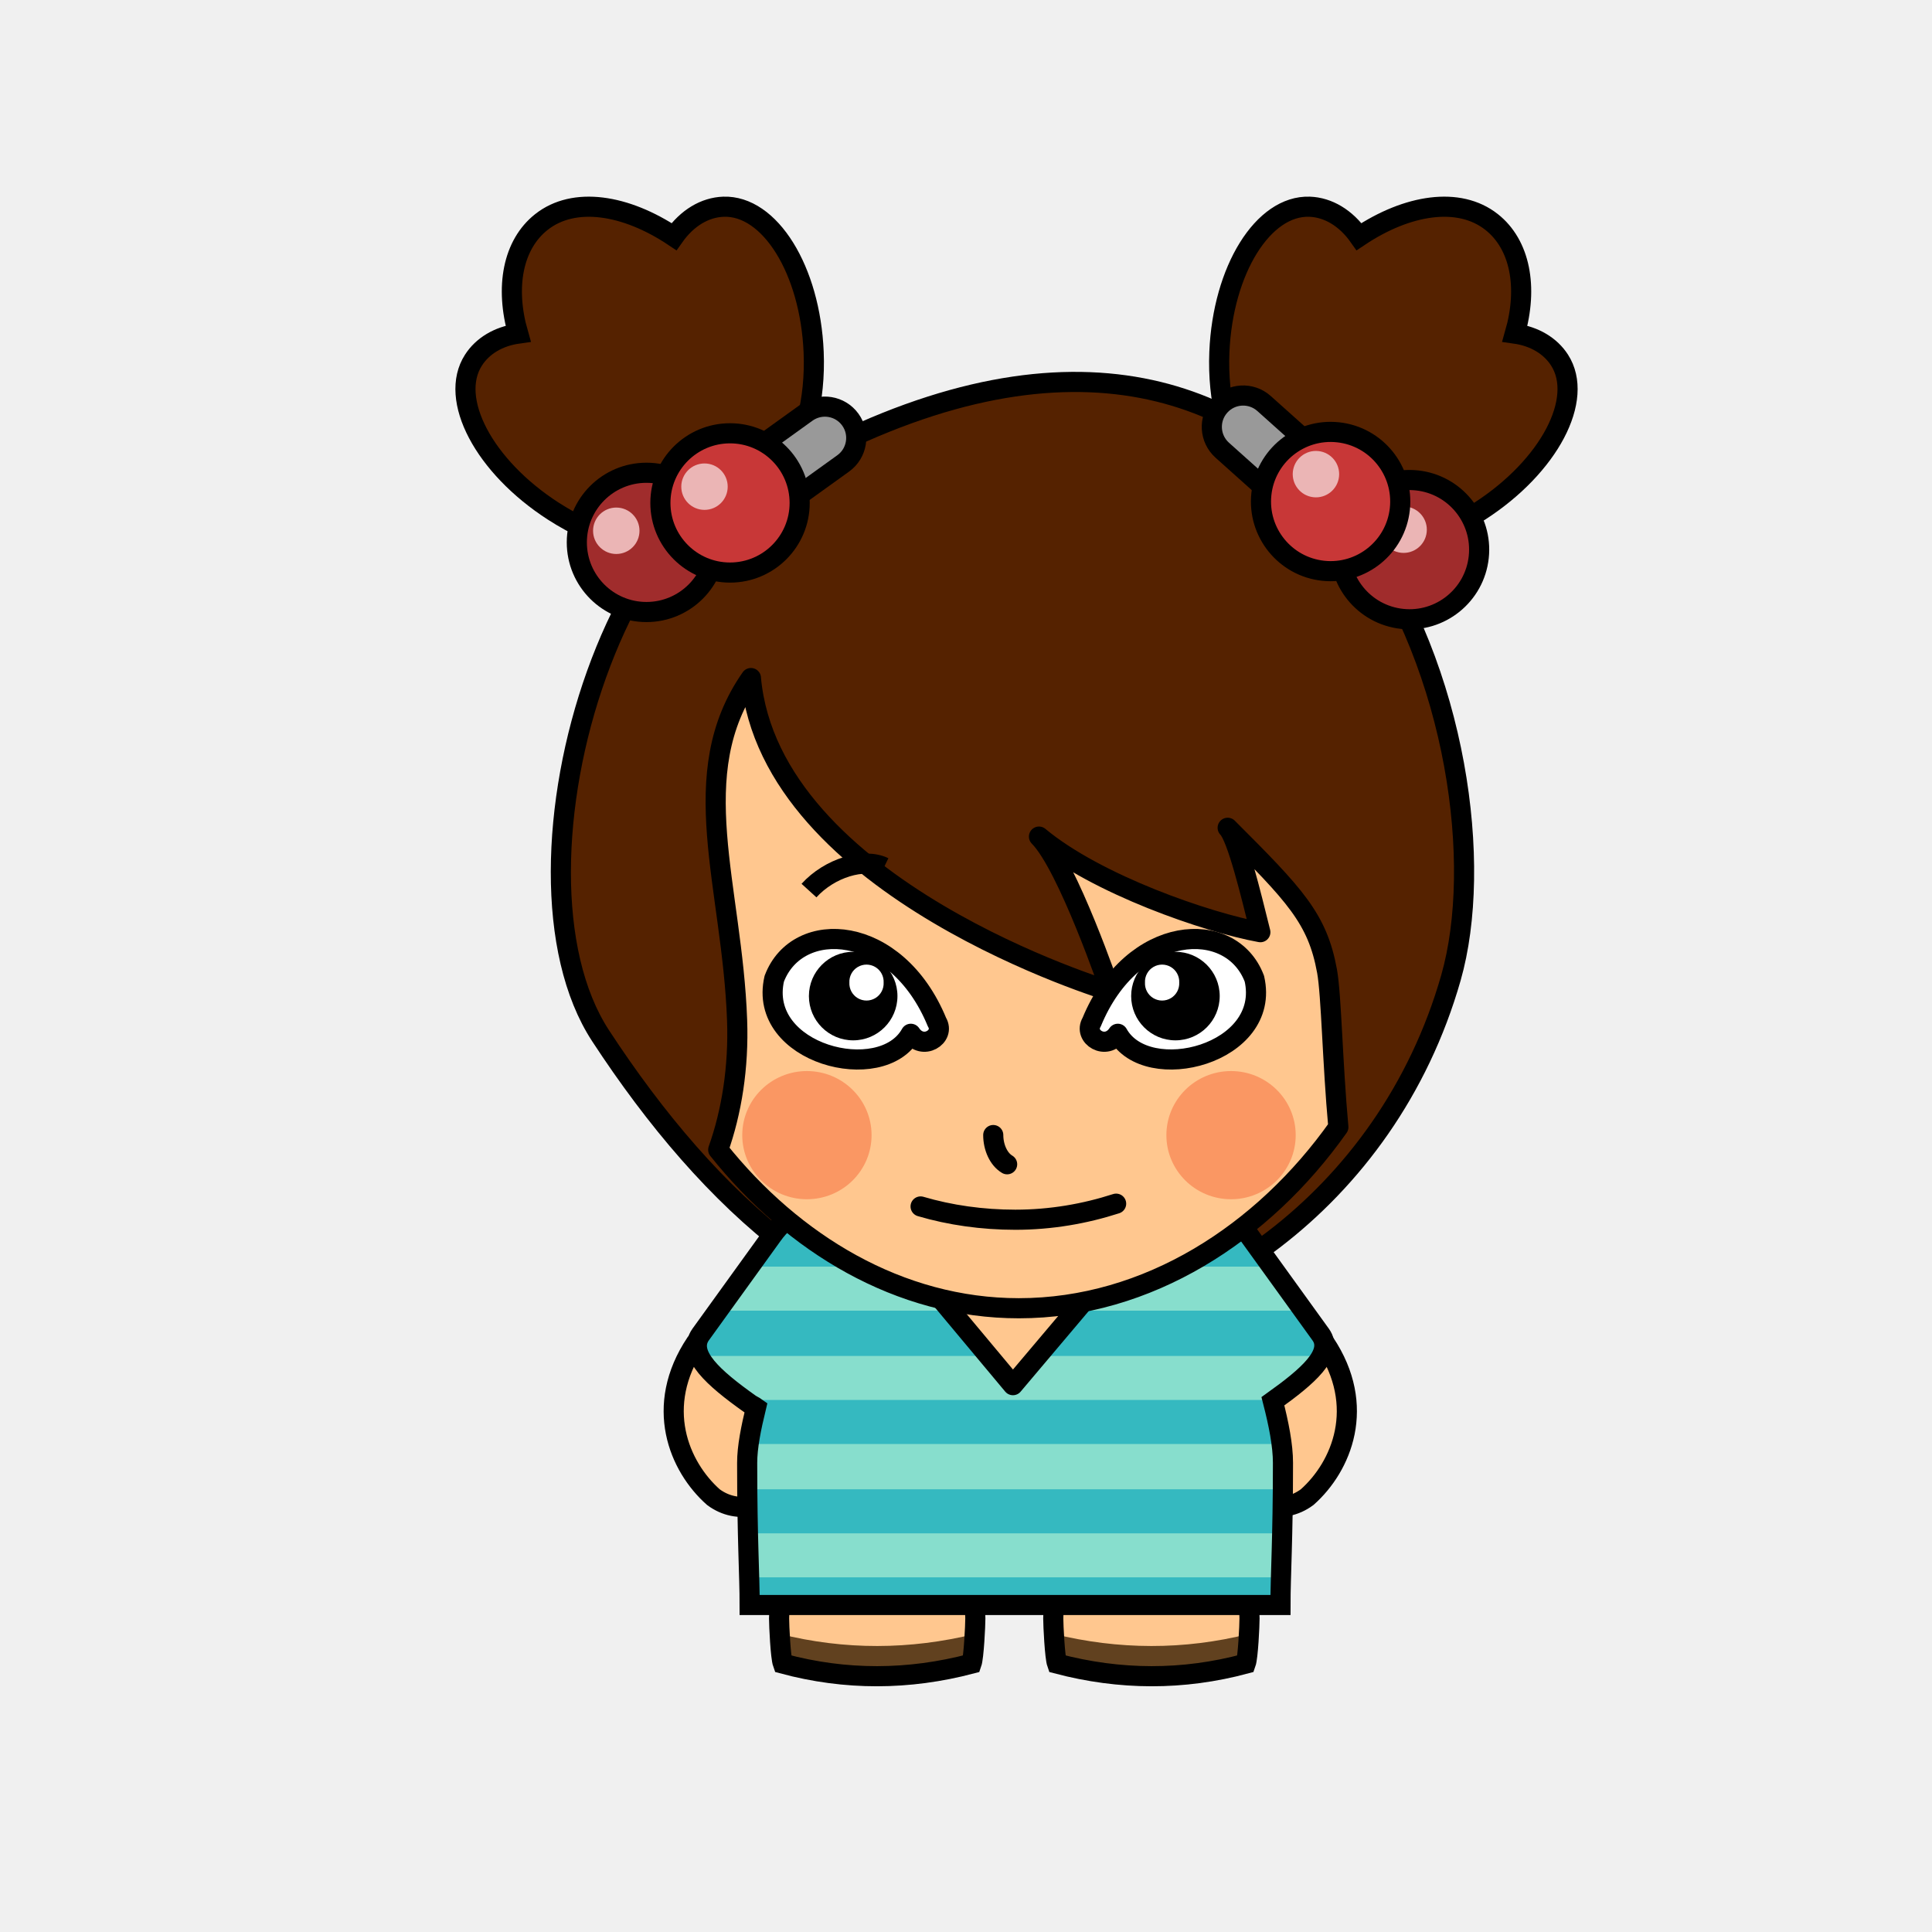
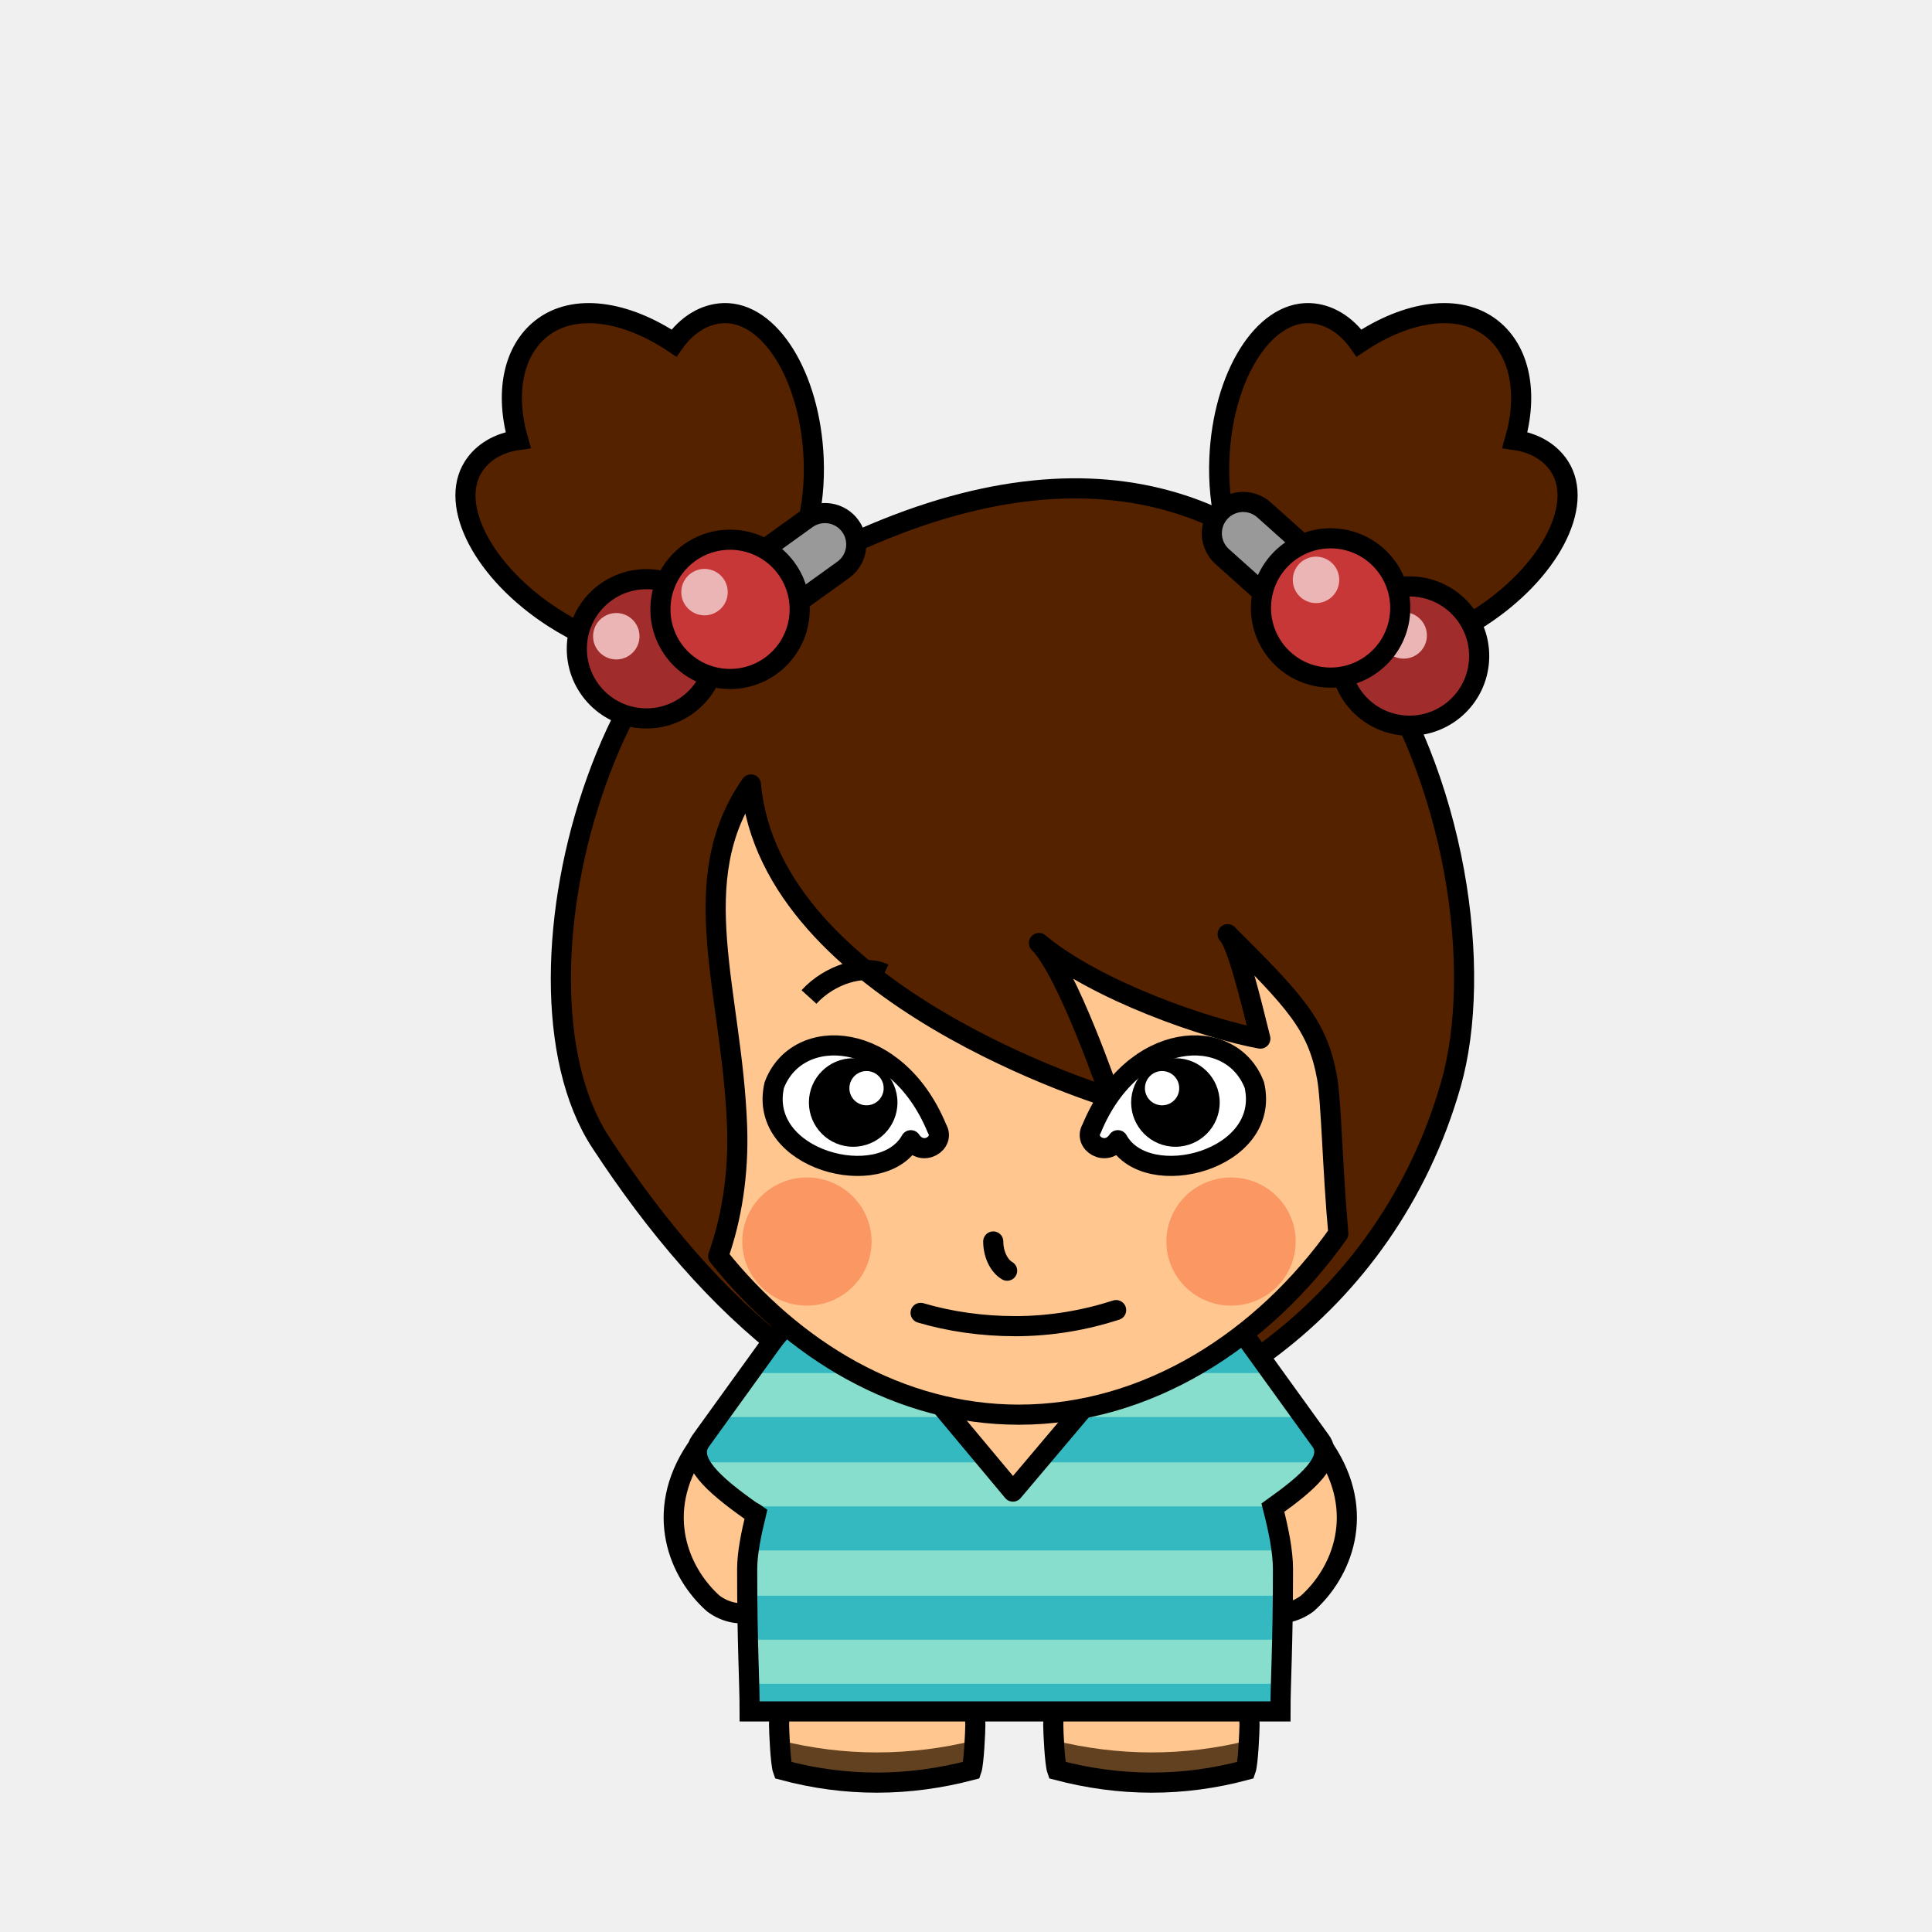
- <svg xmlns="http://www.w3.org/2000/svg" version="1.0" width="100%" height="100%" viewBox="0 0 48 48" id="svg2383">
+ <svg xmlns="http://www.w3.org/2000/svg" id="svg2383" viewBox="0 0 48 48" height="100%" width="100%" version="1.0">
  <defs id="defs2385" />
-   <path d="m 20.844,11.009 c -5.442,-0.16 -8.643,10.563 -5.922,14.725 2.721,4.161 6.242,7.362 10.403,7.362 4.161,0 9.123,-3.201 10.723,-8.803 1.601,-5.602 -2.561,-19.366 -15.205,-13.284 z" id="path3403" style="color:#000000;fill:#552200;fill-opacity:1;fill-rule:evenodd;stroke:#000000;stroke-width:0.5;stroke-linecap:round;stroke-linejoin:round;stroke-miterlimit:4;stroke-opacity:1;stroke-dasharray:none;stroke-dashoffset:0;marker:none;visibility:visible;display:inline;overflow:visible;enable-background:accumulate" />
-   <path d="m 20.48,35.629 -0.836,1.13 c -0.511,0.69 -1.31,0.889 -1.92,0.437 -0.855,-0.757 -1.489,-2.257 -0.436,-3.831 0.219,-0.294 3.192,2.263 3.192,2.263 z" id="path4028" style="fill:#ffc78f;fill-opacity:1;fill-rule:evenodd;stroke:#000000;stroke-width:0.5;stroke-linecap:butt;stroke-linejoin:miter;stroke-miterlimit:4;stroke-opacity:1;stroke-dasharray:none;stroke-dashoffset:0;marker:none;visibility:visible;display:inline;overflow:visible;enable-background:accumulate" />
-   <path d="m 29.72,35.629 0.836,1.13 c 0.511,0.69 1.31,0.889 1.92,0.437 0.855,-0.757 1.489,-2.257 0.436,-3.831 -0.219,-0.294 -3.192,2.263 -3.192,2.263 z" id="path3537-6" style="fill:#ffc78f;fill-opacity:1;fill-rule:evenodd;stroke:#000000;stroke-width:0.5;stroke-linecap:butt;stroke-linejoin:miter;stroke-miterlimit:4;stroke-opacity:1;stroke-dasharray:none;stroke-dashoffset:0;marker:none;visibility:visible;display:inline;overflow:visible;enable-background:accumulate" />
-   <path d="m 21.794,38.334 c -1.343,0 -2.438,0.842 -2.438,1.875 0,0.173 0.036,0.964 0.094,1.124 1.562,0.42 3.125,0.412 4.688,0 0.056,-0.158 0.094,-0.953 0.094,-1.124 0,-1.033 -1.094,-1.875 -2.438,-1.875 z" id="path3624-3" style="fill:#61411f;fill-opacity:1;fill-rule:evenodd;stroke:none;stroke-width:0.5;marker:none;visibility:visible;display:inline;overflow:visible;enable-background:accumulate" />
-   <path d="m 21.782,38.345 c -1.343,0 -2.438,0.842 -2.438,1.875 0,0.058 0.024,0.226 0.031,0.375 1.609,0.403 3.235,0.396 4.844,0 0.008,-0.149 0,-0.318 0,-0.375 0,-1.033 -1.094,-1.875 -2.438,-1.875 z" id="path3626-8" style="fill:#ffc78f;fill-opacity:1;fill-rule:evenodd;stroke:none;stroke-width:0.5;marker:none;visibility:visible;display:inline;overflow:visible;enable-background:accumulate" />
-   <path d="m 21.794,38.334 c -1.343,0 -2.438,0.842 -2.438,1.875 0,0.173 0.036,0.964 0.094,1.124 1.562,0.42 3.125,0.412 4.688,0 0.056,-0.158 0.094,-0.953 0.094,-1.124 0,-1.033 -1.094,-1.875 -2.438,-1.875 z" id="path3628-6" style="fill:none;stroke:#000000;stroke-width:0.5;stroke-linecap:round;stroke-linejoin:miter;stroke-miterlimit:4;stroke-opacity:1;stroke-dasharray:none;stroke-dashoffset:0;marker:none;visibility:visible;display:inline;overflow:visible;enable-background:accumulate" />
-   <path d="m 28.606,38.334 c 1.343,0 2.438,0.842 2.438,1.875 0,0.173 -0.036,0.964 -0.094,1.124 -1.562,0.42 -3.125,0.412 -4.688,0 -0.056,-0.158 -0.094,-0.953 -0.094,-1.124 0,-1.033 1.094,-1.875 2.438,-1.875 z" id="path4524" style="fill:#61411f;fill-opacity:1;fill-rule:evenodd;stroke:none;stroke-width:0.5;marker:none;visibility:visible;display:inline;overflow:visible;enable-background:accumulate" />
-   <path d="m 28.618,38.345 c 1.343,0 2.438,0.842 2.438,1.875 0,0.058 -0.024,0.226 -0.031,0.375 -1.609,0.403 -3.235,0.396 -4.844,0 -0.008,-0.149 0,-0.318 0,-0.375 0,-1.033 1.094,-1.875 2.438,-1.875 z" id="path4526" style="fill:#ffc78f;fill-opacity:1;fill-rule:evenodd;stroke:none;stroke-width:0.5;marker:none;visibility:visible;display:inline;overflow:visible;enable-background:accumulate" />
-   <path d="m 28.606,38.334 c 1.343,0 2.438,0.842 2.438,1.875 0,0.173 -0.036,0.964 -0.094,1.124 -1.562,0.42 -3.125,0.412 -4.688,0 -0.056,-0.158 -0.094,-0.953 -0.094,-1.124 0,-1.033 1.094,-1.875 2.438,-1.875 z" id="path4528" style="fill:none;stroke:#000000;stroke-width:0.5;stroke-linecap:round;stroke-linejoin:miter;stroke-miterlimit:4;stroke-opacity:1;stroke-dasharray:none;stroke-dashoffset:0;marker:none;visibility:visible;display:inline;overflow:visible;enable-background:accumulate" />
-   <path d="m 22.5,28.938 c -1,0.038 -1.476,0.23 -1.812,0.906 -0.583,0.033 -1.133,0.329 -1.5,0.844 l -1.781,2.469 c -0.348,0.488 0.322,1.082 1.219,1.719 0.052,0.037 0.106,0.058 0.156,0.094 -0.123,0.509 -0.219,0.979 -0.219,1.375 0,1.898 0.062,2.797 0.062,3.531 l 13.188,0 c 0,-0.734 0.062,-1.633 0.062,-3.531 0,-0.437 -0.104,-0.962 -0.25,-1.531 0.86,-0.615 1.526,-1.182 1.188,-1.656 L 31.031,30.688 C 30.717,30.247 30.24,29.966 29.75,29.875 c -0.337,-0.699 -0.799,-0.899 -1.812,-0.938 -0.896,-0.005 -1.792,-0.012 -2.688,0 -0.021,-3e-4 -0.042,2.7e-4 -0.062,0 -0.896,-0.012 -1.792,-0.005 -2.688,0 z" id="path3469-5" style="fill:#35b9c0;fill-opacity:1;fill-rule:evenodd;stroke:none;stroke-width:0.5;marker:none;visibility:visible;display:inline;overflow:visible;enable-background:accumulate" />
-   <path d="m 21.219,29.25 c -0.216,0.137 -0.391,0.312 -0.531,0.594 -0.451,0.025 -0.877,0.211 -1.219,0.531 l 11.312,0 C 30.492,30.106 30.118,29.943 29.75,29.875 29.609,29.584 29.433,29.392 29.219,29.25 l -8,0 z m -2.594,2.219 -0.781,1.094 14.531,0 -0.781,-1.094 -12.969,0 z m -1.25,2.219 c 0.153,0.338 0.591,0.707 1.125,1.094 l 13.156,0 c 0.537,-0.386 0.984,-0.758 1.156,-1.094 l -15.438,0 z m 1.219,2.188 c -0.021,0.158 -0.031,0.328 -0.031,0.469 0,0.285 -0.002,0.414 0,0.656 l 13.312,0 c 0.002,-0.243 0,-0.372 0,-0.656 0,-0.142 -0.011,-0.309 -0.031,-0.469 l -13.25,0 z m 0,2.219 c 0.01,0.424 -0.008,0.793 0,1.094 l 13.25,0 c 0.008,-0.3 -0.01,-0.67 0,-1.094 l -13.25,0 z" id="use3804-5" style="fill:#87decd;fill-opacity:1;fill-rule:evenodd;stroke:none;stroke-width:0.5;marker:none;visibility:visible;display:inline;overflow:visible;enable-background:accumulate" />
-   <path d="m 22.447,31.357 2.719,2.938 2.75,-2.938 c -0.885,-0.005 -1.771,-0.011 -2.656,0 -0.021,-3e-4 -0.042,2.7e-4 -0.062,0 -0.896,-0.012 -1.792,-0.005 -2.688,0 -0.024,9.1e-4 -0.039,-10e-4 -0.062,0 z" id="path3475-5" style="fill:#ffc78f;fill-opacity:1;fill-rule:evenodd;stroke:none;display:inline" />
-   <path d="m 22.447,31.159 2.719,3.255 2.75,-3.255" id="path3477-5" style="fill:none;stroke:#000000;stroke-width:0.5;stroke-linecap:butt;stroke-linejoin:round;stroke-miterlimit:4;stroke-opacity:1;stroke-dasharray:none;display:inline" />
-   <path d="m 22.5,28.938 c -1,0.038 -1.476,0.23 -1.812,0.906 -0.583,0.033 -1.133,0.329 -1.5,0.844 l -1.781,2.469 c -0.348,0.488 0.322,1.082 1.219,1.719 0.052,0.037 0.106,0.058 0.156,0.094 -0.123,0.509 -0.219,0.979 -0.219,1.375 0,1.898 0.062,2.797 0.062,3.531 l 13.188,0 c 0,-0.734 0.062,-1.633 0.062,-3.531 0,-0.437 -0.104,-0.962 -0.25,-1.531 0.86,-0.615 1.526,-1.182 1.188,-1.656 L 31.031,30.688 C 30.717,30.247 30.24,29.966 29.75,29.875 c -0.337,-0.699 -0.799,-0.899 -1.812,-0.938 -0.896,-0.005 -1.792,-0.012 -2.688,0 -0.021,-3e-4 -0.042,2.7e-4 -0.062,0 -0.896,-0.012 -1.792,-0.005 -2.688,0 z" id="path3481-3" style="fill:none;stroke:#000000;stroke-width:0.5;stroke-linecap:butt;stroke-linejoin:miter;stroke-miterlimit:4;stroke-opacity:1;stroke-dasharray:none;stroke-dashoffset:0;marker:none;visibility:visible;display:inline;overflow:visible;enable-background:accumulate" />
-   <path d="m 13.451,5.515 c -0.71,0.56 -0.911,1.617 -0.579,2.773 -0.493,0.069 -0.884,0.308 -1.109,0.658 -0.622,0.966 0.255,2.639 1.982,3.753 1.114,0.719 2.309,1.033 3.181,0.898 0.876,1.112 2.003,1.653 2.682,1.21 0.703,-0.458 0.639,-1.816 -0.108,-3.098 0.472,-0.696 0.765,-1.757 0.715,-2.961 -0.086,-2.046 -1.09,-3.653 -2.242,-3.612 -0.462,0.017 -0.901,0.279 -1.228,0.743 -1.206,-0.806 -2.486,-1.001 -3.293,-0.364 z" id="path3804-7" style="fill:#552200;fill-opacity:1;fill-rule:evenodd;stroke:none;stroke-width:0.5;marker:none;visibility:visible;display:inline;overflow:visible;enable-background:accumulate" />
-   <path d="m 19.5,11.709 c 0.472,-0.696 0.765,-1.757 0.715,-2.961 -0.086,-2.046 -1.09,-3.653 -2.242,-3.612 -0.462,0.017 -0.901,0.279 -1.228,0.743 -1.206,-0.806 -2.486,-1.001 -3.293,-0.364 -0.71,0.56 -0.911,1.617 -0.579,2.773 -0.493,0.069 -0.884,0.308 -1.109,0.658 -0.622,0.966 0.255,2.639 1.982,3.753 1.114,0.719 2.309,1.033 3.181,0.898" id="path3813-5" style="fill:none;stroke:#000000;stroke-width:0.5;stroke-linecap:round;stroke-linejoin:miter;stroke-miterlimit:4;stroke-opacity:1;stroke-dasharray:none;stroke-dashoffset:0;marker:none;visibility:visible;display:inline;overflow:visible;enable-background:accumulate" />
-   <path d="m 37.059,5.515 c 0.71,0.56 0.911,1.617 0.579,2.773 0.493,0.069 0.884,0.308 1.109,0.658 0.622,0.966 -0.255,2.639 -1.982,3.753 -1.114,0.719 -2.309,1.033 -3.181,0.898 -0.876,1.112 -2.003,1.653 -2.682,1.21 -0.703,-0.458 -0.639,-1.816 0.108,-3.098 -0.472,-0.696 -0.765,-1.757 -0.715,-2.961 0.086,-2.046 1.09,-3.653 2.242,-3.612 0.462,0.017 0.901,0.279 1.228,0.743 1.206,-0.806 2.486,-1.001 3.293,-0.364 z" id="path3453" style="fill:#552200;fill-opacity:1;fill-rule:evenodd;stroke:none;stroke-width:0.5;marker:none;visibility:visible;display:inline;overflow:visible;enable-background:accumulate" />
-   <path d="m 31.01,11.709 c -0.472,-0.696 -0.765,-1.757 -0.715,-2.961 0.086,-2.046 1.09,-3.653 2.242,-3.612 0.462,0.017 0.901,0.279 1.228,0.743 1.206,-0.806 2.486,-1.001 3.293,-0.364 0.71,0.56 0.911,1.617 0.579,2.773 0.493,0.069 0.884,0.308 1.109,0.658 0.622,0.966 -0.255,2.639 -1.982,3.753 -1.114,0.719 -2.309,1.033 -3.181,0.898" id="path3455" style="fill:none;stroke:#000000;stroke-width:0.5;stroke-linecap:round;stroke-linejoin:miter;stroke-miterlimit:4;stroke-opacity:1;stroke-dasharray:none;stroke-dashoffset:0;marker:none;visibility:visible;display:inline;overflow:visible;enable-background:accumulate" />
-   <path d="m 18.657,16.846 c -1.669,2.386 -0.463,5.16 -0.344,8.5 0.042,1.173 -0.136,2.284 -0.469,3.219 1.862,2.335 4.503,3.938 7.469,3.938 3.2,0 6.07,-1.86 7.938,-4.5 -0.147,-1.61 -0.173,-3.277 -0.281,-3.875 -0.238,-1.312 -0.799,-1.892 -2.469,-3.562 0.238,0.239 0.574,1.639 0.812,2.594 -1.312,-0.239 -4.069,-1.182 -5.5,-2.375 0.715,0.716 1.781,3.844 1.781,3.844 0,0 -8.461,-2.532 -8.938,-7.781 z" id="path3524-6" style="fill:#ffc78f;fill-opacity:1;fill-rule:evenodd;stroke:#000000;stroke-width:0.5;stroke-linecap:round;stroke-linejoin:round;stroke-miterlimit:4;stroke-opacity:1;stroke-dasharray:none;stroke-dashoffset:0;marker:none;visibility:visible;display:inline;overflow:visible;enable-background:accumulate" />
-   <path d="m 51.148,29.738 a 1.572,1.572 0 1 1 -3.144,0 1.572,1.572 0 1 1 3.144,0 z" transform="matrix(-1.021822,0,0,1.012974,81.24279,-1.921377)" id="path3605-2" style="fill:#fa9763;fill-opacity:1;fill-rule:evenodd;stroke:none;stroke-width:0.5;marker:none;visibility:visible;display:inline;overflow:visible;enable-background:accumulate" />
-   <path d="m 14.072,17.161 a 1.73,1.73 0 1 1 -3.46,0 1.73,1.73 0 1 1 3.46,0 z" transform="translate(3.719096,-3.685497)" id="path3497" style="color:#000000;fill:#a02c2c;fill-opacity:1;fill-rule:evenodd;stroke:#000000;stroke-width:0.5;stroke-linecap:round;stroke-linejoin:round;stroke-miterlimit:4;stroke-opacity:1;stroke-dasharray:none;stroke-dashoffset:0;marker:none;visibility:visible;display:inline;overflow:visible;enable-background:accumulate" />
-   <rect width="1.557" height="5.306" ry="0.779" x="20.023" y="-11.061" transform="matrix(0.5839914,0.8117598,-0.8117598,0.5839914,0,0)" id="rect3508" style="color:#000000;fill:#999999;fill-opacity:1;fill-rule:evenodd;stroke:#000000;stroke-width:0.5;stroke-linecap:round;stroke-linejoin:round;stroke-miterlimit:4;stroke-opacity:1;stroke-dasharray:none;stroke-dashoffset:0;marker:none;visibility:visible;display:inline;overflow:visible;enable-background:accumulate" />
-   <path d="m 14.072,17.161 a 1.73,1.73 0 1 1 -3.46,0 1.73,1.73 0 1 1 3.46,0 z" transform="translate(5.795326,-4.665947)" id="path3506" style="color:#000000;fill:#c83737;fill-opacity:1;fill-rule:evenodd;stroke:#000000;stroke-width:0.5;stroke-linecap:round;stroke-linejoin:round;stroke-miterlimit:4;stroke-opacity:1;stroke-dasharray:none;stroke-dashoffset:0;marker:none;visibility:visible;display:inline;overflow:visible;enable-background:accumulate" />
-   <path d="m 14.072,17.161 a 1.73,1.73 0 1 1 -3.46,0 1.73,1.73 0 1 1 3.46,0 z" transform="matrix(0.3333333,0,0,0.3333333,13.38898,6.370783)" id="path3510" style="color:#000000;fill:#ebb5b5;fill-opacity:1;fill-rule:evenodd;stroke:none;stroke-width:1.154;marker:none;visibility:visible;display:inline;overflow:visible;enable-background:accumulate" />
-   <path d="m 14.072,17.161 a 1.73,1.73 0 1 1 -3.46,0 1.73,1.73 0 1 1 3.46,0 z" transform="matrix(0.3333333,0,0,0.3333333,11.19739,7.466573)" id="path4280" style="color:#000000;fill:#ebb5b5;fill-opacity:1;fill-rule:evenodd;stroke:none;stroke-width:1.154;marker:none;visibility:visible;display:inline;overflow:visible;enable-background:accumulate" />
-   <path d="m 14.072,17.161 a 1.73,1.73 0 1 1 -3.46,0 1.73,1.73 0 1 1 3.46,0 z" transform="matrix(-0.9943505,-0.1061468,-0.1061468,0.9943505,49.11294,-2.098257)" id="path4312" style="color:#000000;fill:#a02c2c;fill-opacity:1;fill-rule:evenodd;stroke:#000000;stroke-width:0.5;stroke-linecap:round;stroke-linejoin:round;stroke-miterlimit:4;stroke-opacity:1;stroke-dasharray:none;stroke-dashoffset:0;marker:none;visibility:visible;display:inline;overflow:visible;enable-background:accumulate" />
-   <rect width="1.557" height="5.306" ry="0.779" x="-13.472" y="29.309" transform="matrix(-0.6668579,0.7451849,0.7451849,0.6668579,0,0)" id="rect4314" style="color:#000000;fill:#999999;fill-opacity:1;fill-rule:evenodd;stroke:#000000;stroke-width:0.5;stroke-linecap:round;stroke-linejoin:round;stroke-miterlimit:4;stroke-opacity:1;stroke-dasharray:none;stroke-dashoffset:0;marker:none;visibility:visible;display:inline;overflow:visible;enable-background:accumulate" />
-   <path d="m 14.072,17.161 a 1.73,1.73 0 1 1 -3.46,0 1.73,1.73 0 1 1 3.46,0 z" transform="matrix(-0.3314501,-0.03538227,-0.03538227,0.3314501,39.57036,7.908653)" id="path4320" style="color:#000000;fill:#ebb5b5;fill-opacity:1;fill-rule:evenodd;stroke:none;stroke-width:1.154;marker:none;visibility:visible;display:inline;overflow:visible;enable-background:accumulate" />
-   <path d="m 14.072,17.161 a 1.73,1.73 0 1 1 -3.46,0 1.73,1.73 0 1 1 3.46,0 z" transform="matrix(-0.9943505,-0.1061468,-0.1061468,0.9943505,47.1525,-3.293547)" id="path4316" style="color:#000000;fill:#c83737;fill-opacity:1;fill-rule:evenodd;stroke:#000000;stroke-width:0.5;stroke-linecap:round;stroke-linejoin:round;stroke-miterlimit:4;stroke-opacity:1;stroke-dasharray:none;stroke-dashoffset:0;marker:none;visibility:visible;display:inline;overflow:visible;enable-background:accumulate" />
-   <path d="m 14.072,17.161 a 1.73,1.73 0 1 1 -3.46,0 1.73,1.73 0 1 1 3.46,0 z" transform="matrix(-0.3314501,-0.03538227,-0.03538227,0.3314501,37.39212,6.528753)" id="path4318" style="color:#000000;fill:#ebb5b5;fill-opacity:1;fill-rule:evenodd;stroke:none;stroke-width:1.154;marker:none;visibility:visible;display:inline;overflow:visible;enable-background:accumulate" />
-   <path d="m 31.163,24.312 c -0.577,-1.516 -3.031,-1.371 -4.041,1.083 -0.216,0.361 0.361,0.722 0.65,0.289 0.722,1.299 3.825,0.505 3.392,-1.371 z" id="path3448-6" style="fill:#ffffff;fill-opacity:1;fill-rule:evenodd;stroke:#000000;stroke-width:0.5;stroke-linecap:round;stroke-linejoin:round;stroke-miterlimit:4;stroke-opacity:1;stroke-dasharray:none;stroke-dashoffset:0;marker:none;visibility:visible;display:inline;overflow:visible;enable-background:accumulate" />
-   <path d="m 18.359,27.445 a 1.1,1.1 0 1 1 -2.2,0 1.1,1.1 0 1 1 2.2,0 z" transform="matrix(-1,0,0,1,46.46233,-2.697907)" id="path3450-1" style="fill:#000000;fill-opacity:1;fill-rule:evenodd;stroke:none;stroke-width:0.5;marker:none;visibility:visible;display:inline;overflow:visible;enable-background:accumulate" />
-   <path d="m 17.369,27.065 a 0.426,0.426 0 1 1 -0.851,0 0.426,0.426 0 1 1 0.851,0 z" transform="translate(11.92869,-2.653147)" id="path3454-4" style="fill:#ffffff;fill-opacity:1;fill-rule:evenodd;stroke:none;stroke-width:0.5;marker:none;visibility:visible;display:inline;overflow:visible;enable-background:accumulate" />
-   <path d="m 22.872,29.974 c 0.732,0.216 1.533,0.33 2.355,0.33 0.883,0 1.729,-0.149 2.503,-0.399" id="path4383-9" style="fill:none;stroke:#000000;stroke-width:0.5;stroke-linecap:round;stroke-linejoin:round;stroke-miterlimit:4;stroke-opacity:1;stroke-dasharray:none;stroke-dashoffset:0;marker:none;visibility:visible;display:inline;overflow:visible;enable-background:accumulate" />
-   <path d="m 24.677,28.2 c 0,0.299 0.129,0.598 0.345,0.726" id="path3593-6" style="fill:none;stroke:#000000;stroke-width:0.5;stroke-linecap:round;stroke-linejoin:miter;stroke-miterlimit:4;stroke-opacity:1;stroke-dasharray:none;display:inline" />
-   <path d="m 20.099,22.126 c 0.512,-0.563 1.364,-0.821 1.864,-0.579" id="path3603-4" style="fill:none;stroke:#000000;stroke-width:0.5;stroke-linecap:butt;stroke-linejoin:miter;stroke-miterlimit:4;stroke-opacity:1;stroke-dasharray:none;display:inline" />
-   <path d="m 51.148,29.738 a 1.572,1.572 0 1 1 -3.144,0 1.572,1.572 0 1 1 3.144,0 z" transform="matrix(1.021822,0,0,1.012974,-30.61041,-1.921377)" id="path4443" style="fill:#fa9763;fill-opacity:1;fill-rule:evenodd;stroke:none;stroke-width:0.5;marker:none;visibility:visible;display:inline;overflow:visible;enable-background:accumulate" />
-   <path d="m 19.238,24.312 c 0.577,-1.516 3.031,-1.371 4.041,1.083 0.217,0.361 -0.361,0.722 -0.65,0.289 -0.722,1.299 -3.825,0.505 -3.392,-1.371 z" id="path4457" style="fill:#ffffff;fill-opacity:1;fill-rule:evenodd;stroke:#000000;stroke-width:0.5;stroke-linecap:round;stroke-linejoin:round;stroke-miterlimit:4;stroke-opacity:1;stroke-dasharray:none;stroke-dashoffset:0;marker:none;visibility:visible;display:inline;overflow:visible;enable-background:accumulate" />
-   <path d="m 18.359,27.445 a 1.1,1.1 0 1 1 -2.2,0 1.1,1.1 0 1 1 2.2,0 z" transform="translate(3.937966,-2.697907)" id="path4459" style="fill:#000000;fill-opacity:1;fill-rule:evenodd;stroke:none;stroke-width:0.5;marker:none;visibility:visible;display:inline;overflow:visible;enable-background:accumulate" />
-   <path d="m 17.369,27.065 a 0.426,0.426 0 1 1 -0.851,0 0.426,0.426 0 1 1 0.851,0 z" transform="matrix(-1,0,0,1,38.47161,-2.653147)" id="path4461" style="fill:#ffffff;fill-opacity:1;fill-rule:evenodd;stroke:none;stroke-width:0.5;marker:none;visibility:visible;display:inline;overflow:visible;enable-background:accumulate" />
+   <path style="color:#000000;display:inline;overflow:visible;visibility:visible;fill:#552200;fill-opacity:1;fill-rule:evenodd;stroke:#000000;stroke-width:0.5;stroke-linecap:round;stroke-linejoin:round;stroke-miterlimit:4;stroke-dasharray:none;stroke-dashoffset:0;stroke-opacity:1;marker:none;enable-background:accumulate" id="path3403" d="m 20.844,13.653 c -5.442,-0.16 -8.643,10.563 -5.922,14.725 2.721,4.161 6.242,7.362 10.403,7.362 4.161,0 9.123,-3.201 10.723,-8.803 1.601,-5.602 -2.561,-19.366 -15.205,-13.284 z" />
+   <path style="display:inline;overflow:visible;visibility:visible;fill:#ffc78f;fill-opacity:1;fill-rule:evenodd;stroke:#000000;stroke-width:0.5;stroke-linecap:butt;stroke-linejoin:miter;stroke-miterlimit:4;stroke-dasharray:none;stroke-dashoffset:0;stroke-opacity:1;marker:none;enable-background:accumulate" id="path4028" d="m 20.48,38.274 -0.836,1.13 c -0.511,0.69 -1.31,0.889 -1.92,0.437 -0.855,-0.757 -1.489,-2.257 -0.436,-3.831 0.219,-0.294 3.192,2.263 3.192,2.263 z" />
+   <path style="display:inline;overflow:visible;visibility:visible;fill:#ffc78f;fill-opacity:1;fill-rule:evenodd;stroke:#000000;stroke-width:0.5;stroke-linecap:butt;stroke-linejoin:miter;stroke-miterlimit:4;stroke-dasharray:none;stroke-dashoffset:0;stroke-opacity:1;marker:none;enable-background:accumulate" id="path3537-6" d="m 29.72,38.274 0.836,1.13 c 0.511,0.69 1.31,0.889 1.92,0.437 0.855,-0.757 1.489,-2.257 0.436,-3.831 -0.219,-0.294 -3.192,2.263 -3.192,2.263 z" />
+   <path style="display:inline;overflow:visible;visibility:visible;fill:#61411f;fill-opacity:1;fill-rule:evenodd;stroke:none;stroke-width:0.5;marker:none;enable-background:accumulate" id="path3624-3" d="m 21.794,40.978 c -1.343,0 -2.438,0.842 -2.438,1.875 0,0.173 0.036,0.964 0.094,1.124 1.562,0.42 3.125,0.412 4.688,0 0.056,-0.158 0.094,-0.953 0.094,-1.124 0,-1.033 -1.094,-1.875 -2.438,-1.875 z" />
+   <path style="display:inline;overflow:visible;visibility:visible;fill:#ffc78f;fill-opacity:1;fill-rule:evenodd;stroke:none;stroke-width:0.5;marker:none;enable-background:accumulate" id="path3626-8" d="m 21.782,40.989 c -1.343,0 -2.438,0.842 -2.438,1.875 0,0.058 0.024,0.226 0.031,0.375 1.609,0.403 3.235,0.396 4.844,0 0.008,-0.149 0,-0.318 0,-0.375 0,-1.033 -1.094,-1.875 -2.438,-1.875 z" />
+   <path style="display:inline;overflow:visible;visibility:visible;fill:none;stroke:#000000;stroke-width:0.5;stroke-linecap:round;stroke-linejoin:miter;stroke-miterlimit:4;stroke-dasharray:none;stroke-dashoffset:0;stroke-opacity:1;marker:none;enable-background:accumulate" id="path3628-6" d="m 21.794,40.978 c -1.343,0 -2.438,0.842 -2.438,1.875 0,0.173 0.036,0.964 0.094,1.124 1.562,0.42 3.125,0.412 4.688,0 0.056,-0.158 0.094,-0.953 0.094,-1.124 0,-1.033 -1.094,-1.875 -2.438,-1.875 z" />
+   <path style="display:inline;overflow:visible;visibility:visible;fill:#61411f;fill-opacity:1;fill-rule:evenodd;stroke:none;stroke-width:0.5;marker:none;enable-background:accumulate" id="path4524" d="m 28.606,40.978 c 1.343,0 2.438,0.842 2.438,1.875 0,0.173 -0.036,0.964 -0.094,1.124 -1.562,0.42 -3.125,0.412 -4.688,0 -0.056,-0.158 -0.094,-0.953 -0.094,-1.124 0,-1.033 1.094,-1.875 2.438,-1.875 z" />
+   <path style="display:inline;overflow:visible;visibility:visible;fill:#ffc78f;fill-opacity:1;fill-rule:evenodd;stroke:none;stroke-width:0.5;marker:none;enable-background:accumulate" id="path4526" d="m 28.618,40.989 c 1.343,0 2.438,0.842 2.438,1.875 0,0.058 -0.024,0.226 -0.031,0.375 -1.609,0.403 -3.235,0.396 -4.844,0 -0.008,-0.149 0,-0.318 0,-0.375 0,-1.033 1.094,-1.875 2.438,-1.875 z" />
+   <path style="display:inline;overflow:visible;visibility:visible;fill:none;stroke:#000000;stroke-width:0.5;stroke-linecap:round;stroke-linejoin:miter;stroke-miterlimit:4;stroke-dasharray:none;stroke-dashoffset:0;stroke-opacity:1;marker:none;enable-background:accumulate" id="path4528" d="m 28.606,40.978 c 1.343,0 2.438,0.842 2.438,1.875 0,0.173 -0.036,0.964 -0.094,1.124 -1.562,0.42 -3.125,0.412 -4.688,0 -0.056,-0.158 -0.094,-0.953 -0.094,-1.124 0,-1.033 1.094,-1.875 2.438,-1.875 z" />
+   <path style="display:inline;overflow:visible;visibility:visible;fill:#35b9c0;fill-opacity:1;fill-rule:evenodd;stroke:none;stroke-width:0.5;marker:none;enable-background:accumulate" id="path3469-5" d="m 22.5,31.582 c -1,0.038 -1.476,0.23 -1.812,0.906 -0.583,0.033 -1.133,0.329 -1.5,0.844 l -1.781,2.469 c -0.348,0.488 0.322,1.082 1.219,1.719 0.052,0.037 0.106,0.058 0.156,0.094 -0.123,0.509 -0.219,0.979 -0.219,1.375 0,1.898 0.062,2.797 0.062,3.531 l 13.188,0 c 0,-0.734 0.062,-1.633 0.062,-3.531 0,-0.437 -0.104,-0.962 -0.25,-1.531 0.86,-0.615 1.526,-1.182 1.188,-1.656 l -1.781,-2.469 c -0.314,-0.44 -0.791,-0.722 -1.281,-0.812 -0.337,-0.699 -0.799,-0.899 -1.812,-0.938 -0.896,-0.005 -1.792,-0.012 -2.688,0 -0.021,-3e-4 -0.042,2.7e-4 -0.062,0 -0.896,-0.012 -1.792,-0.005 -2.688,0 z" />
+   <path style="display:inline;overflow:visible;visibility:visible;fill:#87decd;fill-opacity:1;fill-rule:evenodd;stroke:none;stroke-width:0.5;marker:none;enable-background:accumulate" id="use3804-5" d="m 21.219,31.894 c -0.216,0.137 -0.391,0.312 -0.531,0.594 -0.451,0.025 -0.877,0.211 -1.219,0.531 l 11.312,0 c -0.29,-0.269 -0.663,-0.432 -1.031,-0.5 -0.141,-0.291 -0.317,-0.483 -0.531,-0.625 l -8,0 z m -2.594,2.219 -0.781,1.094 14.531,0 -0.781,-1.094 -12.969,0 z m -1.25,2.219 c 0.153,0.338 0.591,0.707 1.125,1.094 l 13.156,0 c 0.537,-0.386 0.984,-0.758 1.156,-1.094 l -15.438,0 z m 1.219,2.188 c -0.021,0.158 -0.031,0.328 -0.031,0.469 0,0.285 -0.002,0.414 0,0.656 l 13.312,0 c 0.002,-0.243 0,-0.372 0,-0.656 0,-0.142 -0.011,-0.309 -0.031,-0.469 l -13.25,0 z m 0,2.219 c 0.01,0.424 -0.008,0.793 0,1.094 l 13.25,0 c 0.008,-0.3 -0.01,-0.67 0,-1.094 l -13.25,0 z" />
+   <path style="display:inline;fill:#ffc78f;fill-opacity:1;fill-rule:evenodd;stroke:none" id="path3475-5" d="m 22.447,34.002 2.719,2.938 2.75,-2.938 c -0.885,-0.005 -1.771,-0.011 -2.656,0 -0.021,-3e-4 -0.042,2.7e-4 -0.062,0 -0.896,-0.012 -1.792,-0.005 -2.688,0 -0.024,9.1e-4 -0.039,-10e-4 -0.062,0 z" />
+   <path style="display:inline;fill:none;stroke:#000000;stroke-width:0.5;stroke-linecap:butt;stroke-linejoin:round;stroke-miterlimit:4;stroke-dasharray:none;stroke-opacity:1" id="path3477-5" d="m 22.447,33.803 2.719,3.255 2.75,-3.255" />
+   <path style="display:inline;overflow:visible;visibility:visible;fill:none;stroke:#000000;stroke-width:0.5;stroke-linecap:butt;stroke-linejoin:miter;stroke-miterlimit:4;stroke-dasharray:none;stroke-dashoffset:0;stroke-opacity:1;marker:none;enable-background:accumulate" id="path3481-3" d="m 22.5,31.582 c -1,0.038 -1.476,0.23 -1.812,0.906 -0.583,0.033 -1.133,0.329 -1.5,0.844 l -1.781,2.469 c -0.348,0.488 0.322,1.082 1.219,1.719 0.052,0.037 0.106,0.058 0.156,0.094 -0.123,0.509 -0.219,0.979 -0.219,1.375 0,1.898 0.062,2.797 0.062,3.531 l 13.188,0 c 0,-0.734 0.062,-1.633 0.062,-3.531 0,-0.437 -0.104,-0.962 -0.25,-1.531 0.86,-0.615 1.526,-1.182 1.188,-1.656 l -1.781,-2.469 c -0.314,-0.44 -0.791,-0.722 -1.281,-0.812 -0.337,-0.699 -0.799,-0.899 -1.812,-0.938 -0.896,-0.005 -1.792,-0.012 -2.688,0 -0.021,-3e-4 -0.042,2.7e-4 -0.062,0 -0.896,-0.012 -1.792,-0.005 -2.688,0 z" />
+   <path style="display:inline;overflow:visible;visibility:visible;fill:#552200;fill-opacity:1;fill-rule:evenodd;stroke:none;stroke-width:0.5;marker:none;enable-background:accumulate" id="path3804-7" d="m 13.451,8.159 c -0.71,0.56 -0.911,1.617 -0.579,2.773 -0.493,0.069 -0.884,0.308 -1.109,0.658 -0.622,0.966 0.255,2.639 1.982,3.753 1.114,0.719 2.309,1.033 3.181,0.898 0.876,1.112 2.003,1.653 2.682,1.21 0.703,-0.458 0.639,-1.816 -0.108,-3.098 0.472,-0.696 0.765,-1.757 0.715,-2.961 -0.086,-2.046 -1.09,-3.653 -2.242,-3.612 -0.462,0.017 -0.901,0.279 -1.228,0.743 -1.206,-0.806 -2.486,-1.001 -3.293,-0.364 z" />
+   <path style="display:inline;overflow:visible;visibility:visible;fill:none;stroke:#000000;stroke-width:0.5;stroke-linecap:round;stroke-linejoin:miter;stroke-miterlimit:4;stroke-dasharray:none;stroke-dashoffset:0;stroke-opacity:1;marker:none;enable-background:accumulate" id="path3813-5" d="m 19.5,14.353 c 0.472,-0.696 0.765,-1.757 0.715,-2.961 -0.086,-2.046 -1.09,-3.653 -2.242,-3.612 -0.462,0.017 -0.901,0.279 -1.228,0.743 -1.206,-0.806 -2.486,-1.001 -3.293,-0.364 -0.71,0.56 -0.911,1.617 -0.579,2.773 -0.493,0.069 -0.884,0.308 -1.109,0.658 -0.622,0.966 0.255,2.639 1.982,3.753 1.114,0.719 2.309,1.033 3.181,0.898" />
+   <path style="display:inline;overflow:visible;visibility:visible;fill:#552200;fill-opacity:1;fill-rule:evenodd;stroke:none;stroke-width:0.5;marker:none;enable-background:accumulate" id="path3453" d="m 37.059,8.159 c 0.71,0.56 0.911,1.617 0.579,2.773 0.493,0.069 0.884,0.308 1.109,0.658 0.622,0.966 -0.255,2.639 -1.982,3.753 -1.114,0.719 -2.309,1.033 -3.181,0.898 -0.876,1.112 -2.003,1.653 -2.682,1.21 -0.703,-0.458 -0.639,-1.816 0.108,-3.098 -0.472,-0.696 -0.765,-1.757 -0.715,-2.961 0.086,-2.046 1.09,-3.653 2.242,-3.612 0.462,0.017 0.901,0.279 1.228,0.743 1.206,-0.806 2.486,-1.001 3.293,-0.364 z" />
+   <path style="display:inline;overflow:visible;visibility:visible;fill:none;stroke:#000000;stroke-width:0.5;stroke-linecap:round;stroke-linejoin:miter;stroke-miterlimit:4;stroke-dasharray:none;stroke-dashoffset:0;stroke-opacity:1;marker:none;enable-background:accumulate" id="path3455" d="m 31.01,14.353 c -0.472,-0.696 -0.765,-1.757 -0.715,-2.961 0.086,-2.046 1.09,-3.653 2.242,-3.612 0.462,0.017 0.901,0.279 1.228,0.743 1.206,-0.806 2.486,-1.001 3.293,-0.364 0.71,0.56 0.911,1.617 0.579,2.773 0.493,0.069 0.884,0.308 1.109,0.658 0.622,0.966 -0.255,2.639 -1.982,3.753 -1.114,0.719 -2.309,1.033 -3.181,0.898" />
+   <path style="display:inline;overflow:visible;visibility:visible;fill:#ffc78f;fill-opacity:1;fill-rule:evenodd;stroke:#000000;stroke-width:0.5;stroke-linecap:round;stroke-linejoin:round;stroke-miterlimit:4;stroke-dasharray:none;stroke-dashoffset:0;stroke-opacity:1;marker:none;enable-background:accumulate" id="path3524-6" d="m 18.657,19.49 c -1.669,2.386 -0.463,5.16 -0.344,8.5 0.042,1.173 -0.136,2.284 -0.469,3.219 1.862,2.335 4.503,3.938 7.469,3.938 3.2,0 6.07,-1.86 7.938,-4.5 -0.147,-1.61 -0.173,-3.277 -0.281,-3.875 -0.238,-1.312 -0.799,-1.892 -2.469,-3.562 0.238,0.239 0.574,1.639 0.812,2.594 -1.312,-0.239 -4.069,-1.182 -5.5,-2.375 0.715,0.716 1.781,3.844 1.781,3.844 0,0 -8.461,-2.532 -8.938,-7.781 z" />
+   <path style="display:inline;overflow:visible;visibility:visible;fill:#fa9763;fill-opacity:1;fill-rule:evenodd;stroke:none;stroke-width:0.5;marker:none;enable-background:accumulate" id="path3605-2" d="m 28.979,30.846 a 1.606,1.592 0 1 0 3.212,0 1.606,1.592 0 1 0 -3.212,0 z" />
+   <path style="color:#000000;display:inline;overflow:visible;visibility:visible;fill:#a02c2c;fill-opacity:1;fill-rule:evenodd;stroke:#000000;stroke-width:0.5;stroke-linecap:round;stroke-linejoin:round;stroke-miterlimit:4;stroke-dasharray:none;stroke-dashoffset:0;stroke-opacity:1;marker:none;enable-background:accumulate" id="path3497" d="m 17.791,16.119 a 1.73,1.73 0 0 1 -3.46,0 1.73,1.73 0 1 1 3.46,0 z" />
+   <rect style="color:#000000;display:inline;overflow:visible;visibility:visible;fill:#999999;fill-opacity:1;fill-rule:evenodd;stroke:#000000;stroke-width:0.5;stroke-linecap:round;stroke-linejoin:round;stroke-miterlimit:4;stroke-dasharray:none;stroke-dashoffset:0;stroke-opacity:1;marker:none;enable-background:accumulate" id="rect3508" transform="matrix(0.5839914,0.8117598,-0.8117598,0.5839914,0,0)" y="-9.517" x="22.17" ry="0.779" height="5.306" width="1.557" />
+   <path style="color:#000000;display:inline;overflow:visible;visibility:visible;fill:#c83737;fill-opacity:1;fill-rule:evenodd;stroke:#000000;stroke-width:0.5;stroke-linecap:round;stroke-linejoin:round;stroke-miterlimit:4;stroke-dasharray:none;stroke-dashoffset:0;stroke-opacity:1;marker:none;enable-background:accumulate" id="path3506" d="m 19.868,15.139 a 1.73,1.73 0 0 1 -3.46,0 1.73,1.73 0 1 1 3.46,0 z" />
+   <path style="color:#000000;display:inline;overflow:visible;visibility:visible;fill:#ebb5b5;fill-opacity:1;fill-rule:evenodd;stroke:none;stroke-width:1.154;marker:none;enable-background:accumulate" id="path3510" d="m 18.08,14.735 a 0.577,0.577 0 0 1 -1.153,0 0.577,0.577 0 1 1 1.153,0 z" />
+   <path style="color:#000000;display:inline;overflow:visible;visibility:visible;fill:#ebb5b5;fill-opacity:1;fill-rule:evenodd;stroke:none;stroke-width:1.154;marker:none;enable-background:accumulate" id="path4280" d="m 15.888,15.831 a 0.577,0.577 0 0 1 -1.153,0 0.577,0.577 0 1 1 1.153,0 z" />
+   <path style="color:#000000;display:inline;overflow:visible;visibility:visible;fill:#a02c2c;fill-opacity:1;fill-rule:evenodd;stroke:#000000;stroke-width:0.5;stroke-linecap:round;stroke-linejoin:round;stroke-miterlimit:4;stroke-dasharray:none;stroke-dashoffset:0;stroke-opacity:1;marker:none;enable-background:accumulate" id="path4312" d="m 33.299,16.116 a 1.73,1.73 0 1 0 3.441,0.367 1.73,1.73 0 0 0 -3.441,-0.367 z" />
+   <rect style="color:#000000;display:inline;overflow:visible;visibility:visible;fill:#999999;fill-opacity:1;fill-rule:evenodd;stroke:#000000;stroke-width:0.5;stroke-linecap:round;stroke-linejoin:round;stroke-miterlimit:4;stroke-dasharray:none;stroke-dashoffset:0;stroke-opacity:1;marker:none;enable-background:accumulate" id="rect4314" transform="matrix(-0.6668579,0.7451849,0.7451849,0.6668579,0,0)" y="31.072" x="-11.502" ry="0.779" height="5.306" width="1.557" />
+   <path style="color:#000000;display:inline;overflow:visible;visibility:visible;fill:#ebb5b5;fill-opacity:1;fill-rule:evenodd;stroke:none;stroke-width:1.154;marker:none;enable-background:accumulate" id="path4320" d="m 34.299,15.743 a 0.577,0.577 0 0 0 1.147,0.122 0.577,0.577 0 1 0 -1.147,-0.122 z" />
+   <path style="color:#000000;display:inline;overflow:visible;visibility:visible;fill:#c83737;fill-opacity:1;fill-rule:evenodd;stroke:#000000;stroke-width:0.5;stroke-linecap:round;stroke-linejoin:round;stroke-miterlimit:4;stroke-dasharray:none;stroke-dashoffset:0;stroke-opacity:1;marker:none;enable-background:accumulate" id="path4316" d="m 31.338,14.921 a 1.73,1.73 0 0 0 3.441,0.367 1.73,1.73 0 1 0 -3.441,-0.367 z" />
+   <path style="color:#000000;display:inline;overflow:visible;visibility:visible;fill:#ebb5b5;fill-opacity:1;fill-rule:evenodd;stroke:none;stroke-width:1.154;marker:none;enable-background:accumulate" id="path4318" d="m 32.121,14.363 a 0.577,0.577 0 0 0 1.147,0.122 0.577,0.577 0 1 0 -1.147,-0.122 z" />
+   <path style="display:inline;overflow:visible;visibility:visible;fill:#ffffff;fill-opacity:1;fill-rule:evenodd;stroke:#000000;stroke-width:0.5;stroke-linecap:round;stroke-linejoin:round;stroke-miterlimit:4;stroke-dasharray:none;stroke-dashoffset:0;stroke-opacity:1;marker:none;enable-background:accumulate" id="path3448-6" d="m 31.163,26.956 c -0.577,-1.516 -3.031,-1.371 -4.041,1.083 -0.216,0.361 0.361,0.722 0.65,0.289 0.722,1.299 3.825,0.505 3.392,-1.371 z" />
+   <path style="display:inline;overflow:visible;visibility:visible;fill:#000000;fill-opacity:1;fill-rule:evenodd;stroke:none;stroke-width:0.5;marker:none;enable-background:accumulate" id="path3450-1" d="m 28.103,27.391 a 1.1,1.1 0 0 0 2.2,0 1.1,1.1 0 1 0 -2.2,0 z" />
+   <path style="display:inline;overflow:visible;visibility:visible;fill:#ffffff;fill-opacity:1;fill-rule:evenodd;stroke:none;stroke-width:0.5;marker:none;enable-background:accumulate" id="path3454-4" d="m 29.297,27.056 a 0.426,0.426 0 0 1 -0.851,0 0.426,0.426 0 1 1 0.851,0 z" />
+   <path style="display:inline;overflow:visible;visibility:visible;fill:none;stroke:#000000;stroke-width:0.5;stroke-linecap:round;stroke-linejoin:round;stroke-miterlimit:4;stroke-dasharray:none;stroke-dashoffset:0;stroke-opacity:1;marker:none;enable-background:accumulate" id="path4383-9" d="m 22.872,32.618 c 0.732,0.216 1.533,0.33 2.355,0.33 0.883,0 1.729,-0.149 2.503,-0.399" />
+   <path style="display:inline;fill:none;stroke:#000000;stroke-width:0.5;stroke-linecap:round;stroke-linejoin:miter;stroke-miterlimit:4;stroke-dasharray:none;stroke-opacity:1" id="path3593-6" d="m 24.677,30.844 c 0,0.299 0.129,0.598 0.345,0.726" />
+   <path style="display:inline;fill:none;stroke:#000000;stroke-width:0.5;stroke-linecap:butt;stroke-linejoin:miter;stroke-miterlimit:4;stroke-dasharray:none;stroke-opacity:1" id="path3603-4" d="m 20.099,24.77 c 0.512,-0.563 1.364,-0.821 1.864,-0.579" />
+   <path style="display:inline;overflow:visible;visibility:visible;fill:#fa9763;fill-opacity:1;fill-rule:evenodd;stroke:none;stroke-width:0.5;marker:none;enable-background:accumulate" id="path4443" d="m 21.654,30.846 a 1.606,1.592 0 1 1 -3.212,0 1.606,1.592 0 1 1 3.212,0 z" />
+   <path style="display:inline;overflow:visible;visibility:visible;fill:#ffffff;fill-opacity:1;fill-rule:evenodd;stroke:#000000;stroke-width:0.5;stroke-linecap:round;stroke-linejoin:round;stroke-miterlimit:4;stroke-dasharray:none;stroke-dashoffset:0;stroke-opacity:1;marker:none;enable-background:accumulate" id="path4457" d="m 19.238,26.956 c 0.577,-1.516 3.031,-1.371 4.041,1.083 0.217,0.361 -0.361,0.722 -0.65,0.289 -0.722,1.299 -3.825,0.505 -3.392,-1.371 z" />
+   <path style="display:inline;overflow:visible;visibility:visible;fill:#000000;fill-opacity:1;fill-rule:evenodd;stroke:none;stroke-width:0.5;marker:none;enable-background:accumulate" id="path4459" d="m 22.297,27.391 a 1.1,1.1 0 0 1 -2.2,0 1.1,1.1 0 1 1 2.2,0 z" />
+   <path style="display:inline;overflow:visible;visibility:visible;fill:#ffffff;fill-opacity:1;fill-rule:evenodd;stroke:none;stroke-width:0.5;marker:none;enable-background:accumulate" id="path4461" d="m 21.103,27.056 a 0.426,0.426 0 0 0 0.851,0 0.426,0.426 0 1 0 -0.851,0 z" />
</svg>
